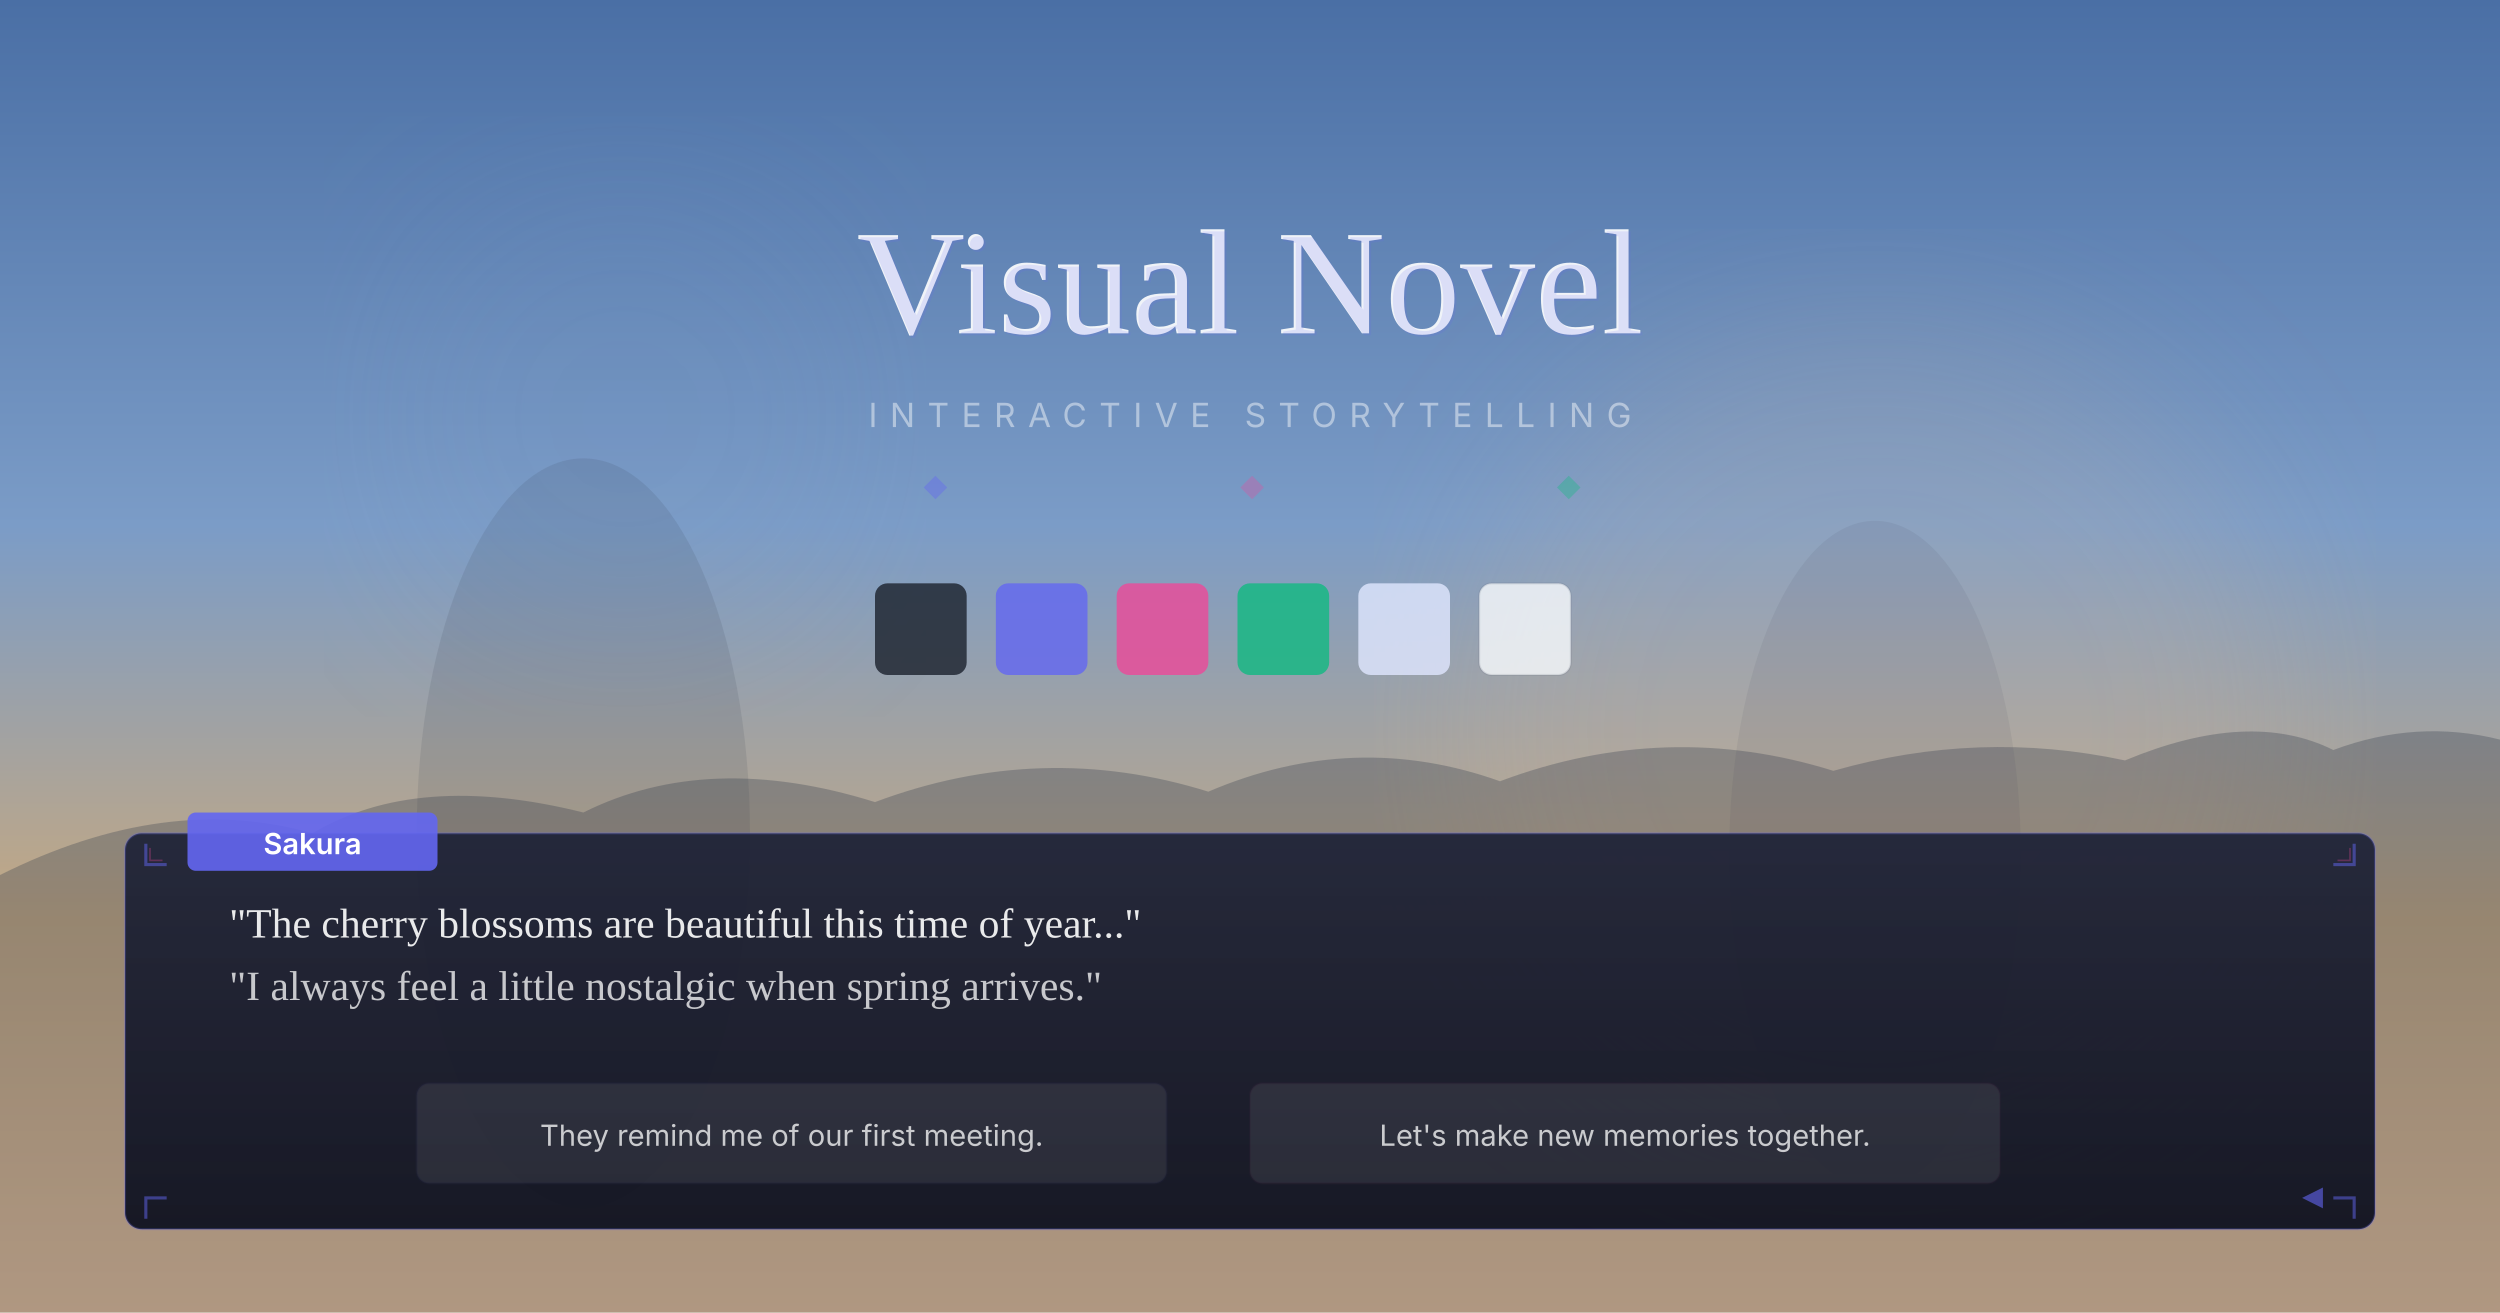
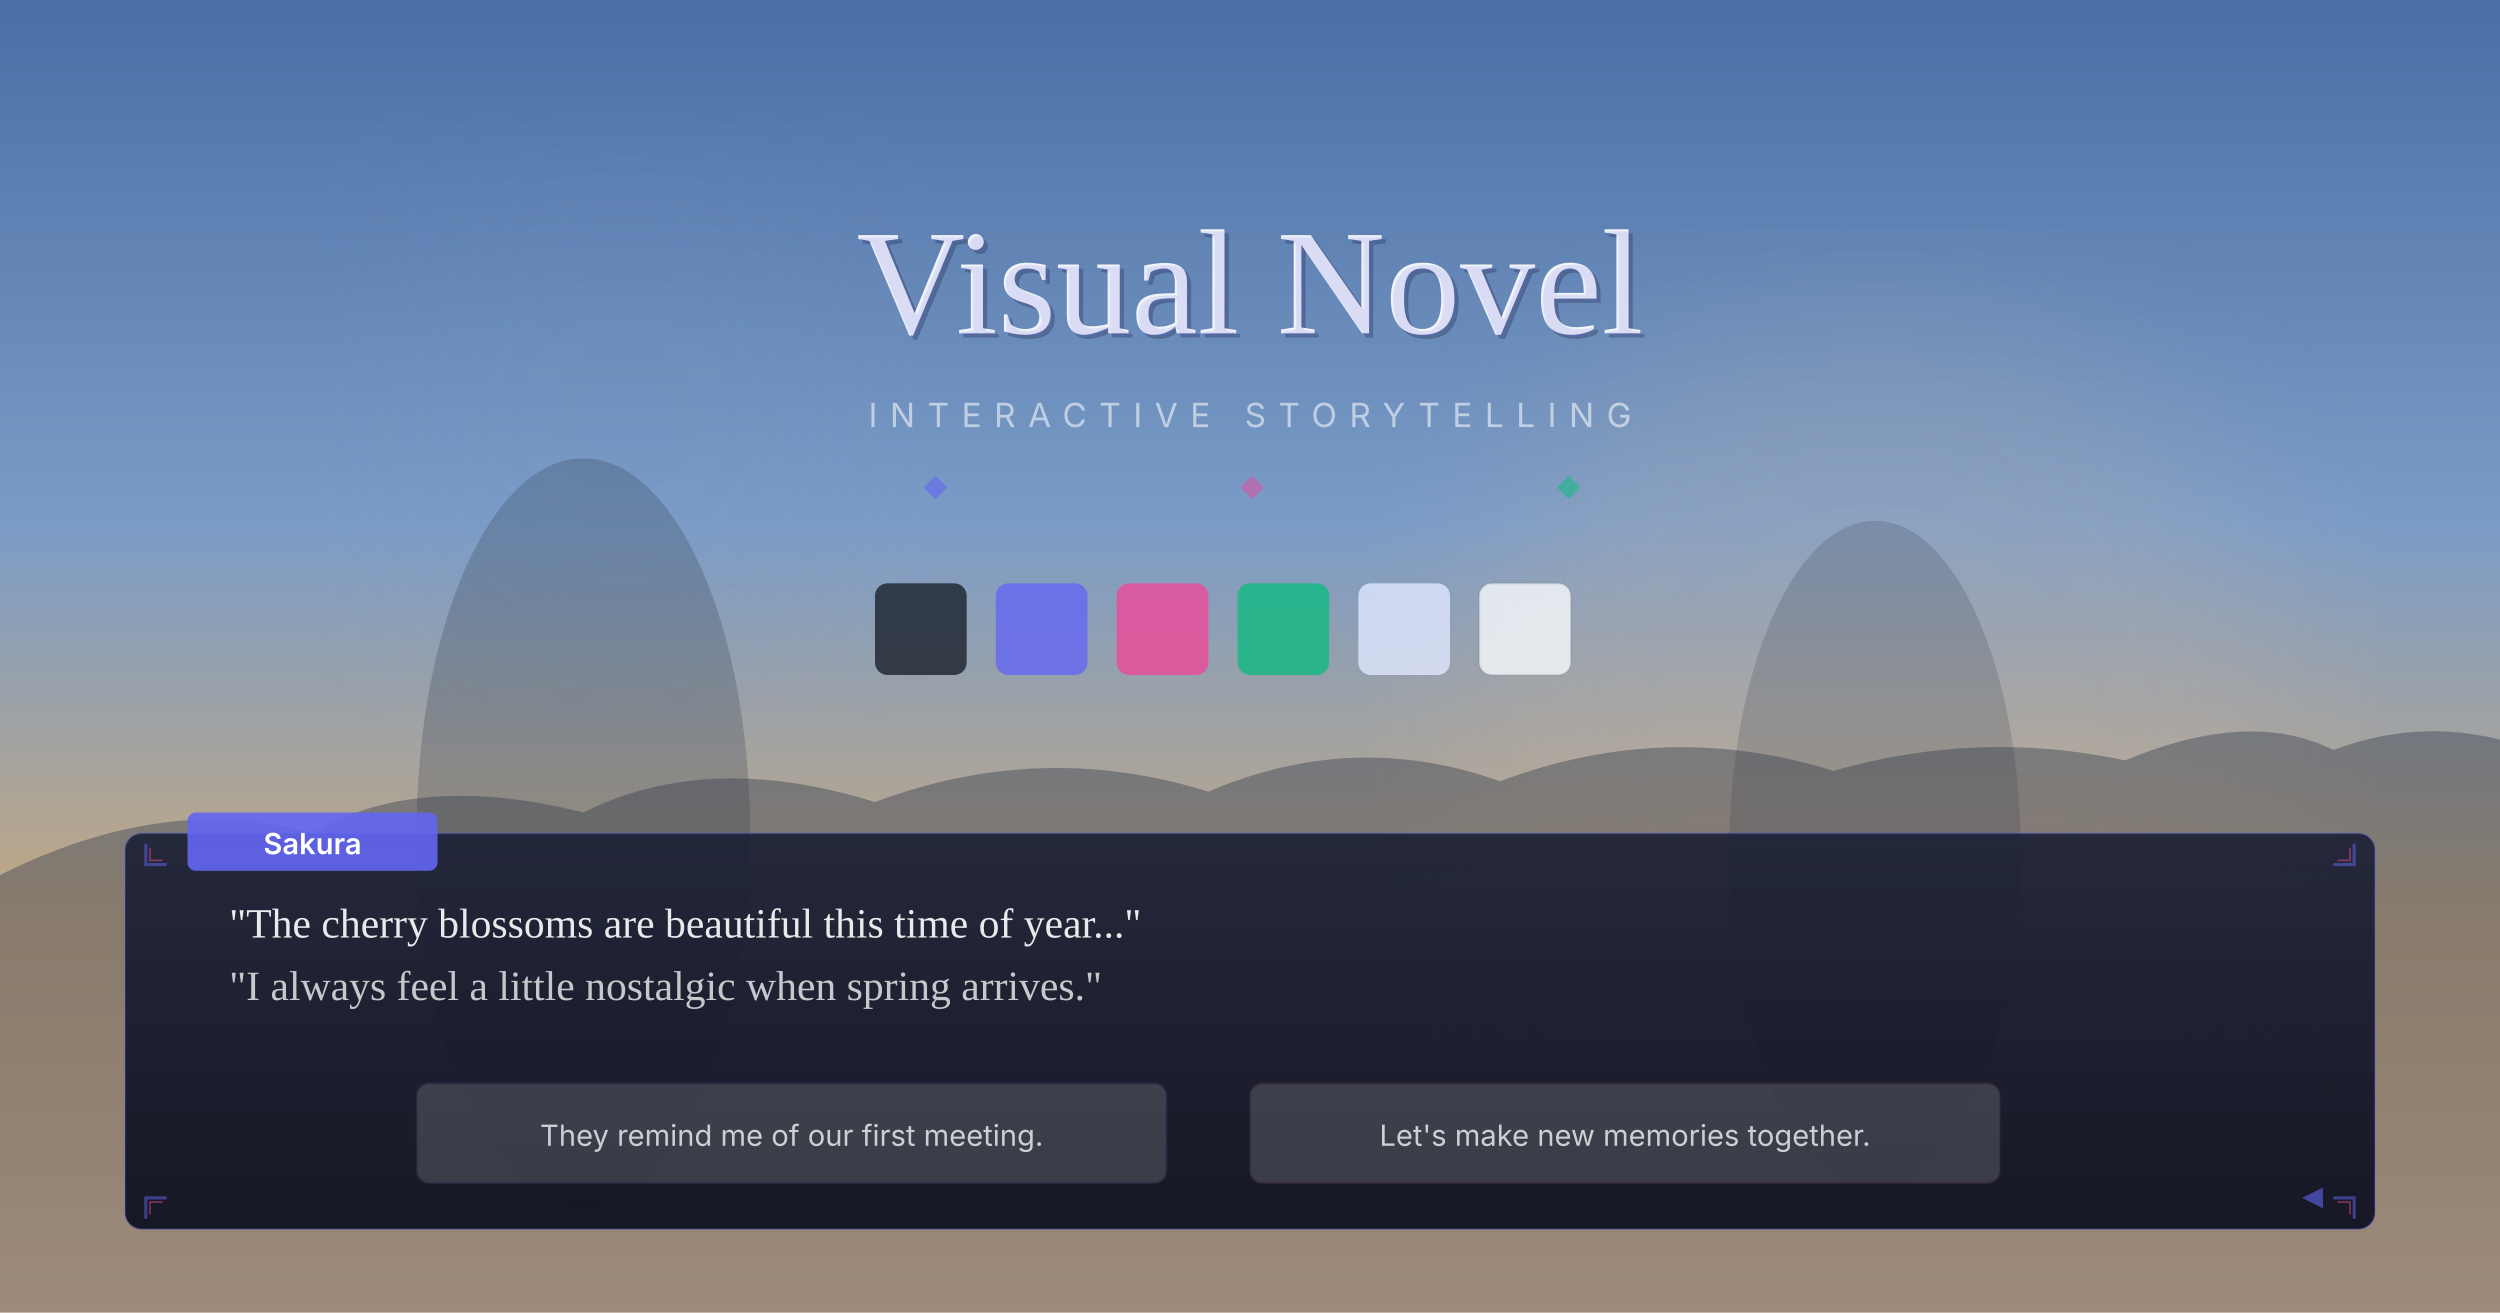
<svg xmlns="http://www.w3.org/2000/svg" width="1200" height="630" viewBox="0 0 1200 630" fill="none">
  <defs>
    <linearGradient id="vnSkyBg" x1="0" y1="0" x2="0" y2="1">
      <stop offset="0%" stop-color="#4a6fa5" />
      <stop offset="40%" stop-color="#7b9cc7" />
      <stop offset="70%" stop-color="#c4a882" />
      <stop offset="100%" stop-color="#e8c19a" />
    </linearGradient>
    <linearGradient id="vnDialogGrad" x1="0" y1="0" x2="0" y2="1">
      <stop offset="0%" stop-color="#1a1f35" stop-opacity="0.9" />
      <stop offset="100%" stop-color="#0f1220" stop-opacity="0.95" />
    </linearGradient>
    <filter id="vnSoftBlur">
      <feGaussianBlur stdDeviation="40" />
    </filter>
    <filter id="vnGlow">
      <feGaussianBlur stdDeviation="2" />
    </filter>
  </defs>
  <rect width="1200" height="630" fill="url(#vnSkyBg)" />
  <circle cx="900" cy="350" r="200" fill="#e8c19a" opacity="0.15" filter="url(#vnSoftBlur)" />
-   <circle cx="300" cy="200" r="120" fill="#7b9cc7" opacity="0.1" filter="url(#vnSoftBlur)" />
-   <path d="M0 420 Q80 380, 150 400 Q200 370, 280 390 Q340 360, 420 385 Q500 355, 580 380 Q650 350, 720 375 Q800 345, 880 370 Q950 350, 1020 365 Q1080 340, 1120 360 Q1160 345, 1200 355 L1200 630 L0 630Z" fill="#2d3748" opacity="0.3" />
-   <ellipse cx="280" cy="400" rx="80" ry="180" fill="#2d3748" opacity="0.12" />
-   <ellipse cx="900" cy="410" rx="70" ry="160" fill="#2d3748" opacity="0.08" />
+   <circle cx="300" cy="200" r="120" fill="#7b9cc7" opacity="0.10" filter="url(#vnSoftBlur)" />
+   <path d="M0 420 Q80 380, 150 400 Q200 370, 280 390 Q340 360, 420 385 Q500 355, 580 380 Q650 350, 720 375 Q800 345, 880 370 Q950 350, 1020 365 Q1080 340, 1120 360 Q1160 345, 1200 355 L1200 630 L0 630Z" fill="#2d3748" opacity="0.4" />
+   <ellipse cx="280" cy="400" rx="80" ry="180" fill="#2d3748" opacity="0.25" />
+   <ellipse cx="900" cy="410" rx="70" ry="160" fill="#2d3748" opacity="0.20" />
  <rect x="60" y="400" width="1080" height="190" rx="8" fill="url(#vnDialogGrad)" />
  <rect x="60" y="400" width="1080" height="190" rx="8" stroke="#6366f1" stroke-width="1" stroke-opacity="0.25" fill="none" />
  <path d="M70 405 L70 415 L80 415" stroke="#6366f1" stroke-width="1.5" stroke-opacity="0.5" fill="none" />
-   <path d="M72 407 L72 413 L78 413" stroke="#ec4899" stroke-width="0.8" stroke-opacity="0.3" fill="none" />
+   <path d="M72 407 L72 413 L78 413" stroke="#ec4899" stroke-width="0.8" stroke-opacity="0.5" fill="none" />
  <path d="M1130 405 L1130 415 L1120 415" stroke="#6366f1" stroke-width="1.5" stroke-opacity="0.5" fill="none" />
-   <path d="M1128 407 L1128 413 L1122 413" stroke="#ec4899" stroke-width="0.8" stroke-opacity="0.3" fill="none" />
+   <path d="M1128 407 L1128 413 L1122 413" stroke="#ec4899" stroke-width="0.8" stroke-opacity="0.5" fill="none" />
  <path d="M70 585 L70 575 L80 575" stroke="#6366f1" stroke-width="1.5" stroke-opacity="0.5" fill="none" />
+   <path d="M72 583 L72 577 L78 577" stroke="#ec4899" stroke-width="0.8" stroke-opacity="0.5" fill="none" />
  <path d="M1130 585 L1130 575 L1120 575" stroke="#6366f1" stroke-width="1.5" stroke-opacity="0.5" fill="none" />
+   <path d="M1128 583 L1128 577 L1122 577" stroke="#ec4899" stroke-width="0.8" stroke-opacity="0.5" fill="none" />
  <rect x="90" y="390" width="120" height="28" rx="4" fill="#6366f1" opacity="0.9" />
  <text x="150" y="410" font-family="system-ui, -apple-system, sans-serif" font-size="14" font-weight="600" fill="#ffffff" text-anchor="middle">Sakura</text>
  <text x="110" y="450" font-family="Georgia, 'Times New Roman', serif" font-size="20" fill="#ffffff" opacity="0.9">"The cherry blossoms are beautiful this time of year..."</text>
  <text x="110" y="480" font-family="Georgia, 'Times New Roman', serif" font-size="20" fill="#ffffff" opacity="0.75">"I always feel a little nostalgic when spring arrives."</text>
  <polygon points="1105,575 1115,570 1115,580" fill="#6366f1" opacity="0.6" />
-   <rect x="200" y="520" width="360" height="48" rx="6" fill="#ffffff" opacity="0.08" stroke="#6366f1" stroke-width="1" stroke-opacity="0.35" />
+   <rect x="200" y="520" width="360" height="48" rx="6" fill="#ffffff" opacity="0.15" stroke="#6366f1" stroke-width="1" stroke-opacity="0.50" />
  <text x="380" y="550" font-family="system-ui, -apple-system, sans-serif" font-size="14" fill="#ffffff" text-anchor="middle" opacity="0.75">They remind me of our first meeting.</text>
-   <rect x="600" y="520" width="360" height="48" rx="6" fill="#ffffff" opacity="0.08" stroke="#ec4899" stroke-width="1" stroke-opacity="0.35" />
+   <rect x="600" y="520" width="360" height="48" rx="6" fill="#ffffff" opacity="0.15" stroke="#ec4899" stroke-width="1" stroke-opacity="0.50" />
  <text x="780" y="550" font-family="system-ui, -apple-system, sans-serif" font-size="14" fill="#ffffff" text-anchor="middle" opacity="0.75">Let's make new memories together.</text>
+   <text x="602" y="162" font-family="Georgia, 'Times New Roman', serif" font-size="72" font-weight="400" fill="#1a1f35" text-anchor="middle" opacity="0.3">Visual Novel</text>
  <text x="600" y="160" font-family="Georgia, 'Times New Roman', serif" font-size="72" font-weight="400" fill="#ffffff" text-anchor="middle" opacity="0.9">Visual Novel</text>
  <text x="601" y="161" font-family="Georgia, 'Times New Roman', serif" font-size="72" font-weight="400" fill="#6366f1" text-anchor="middle" opacity="0.15">Visual Novel</text>
-   <text x="600" y="205" font-family="system-ui, -apple-system, sans-serif" font-size="16" fill="#ffffff" text-anchor="middle" opacity="0.45" letter-spacing="6">INTERACTIVE STORYTELLING</text>
-   <rect x="445" y="230" width="8" height="8" fill="#6366f1" opacity="0.4" transform="rotate(45 449 234)" />
-   <rect x="597" y="230" width="8" height="8" fill="#ec4899" opacity="0.3" transform="rotate(45 601 234)" />
-   <rect x="749" y="230" width="8" height="8" fill="#10b981" opacity="0.35" transform="rotate(45 753 234)" />
+   <text x="600" y="205" font-family="system-ui, -apple-system, sans-serif" font-size="16" fill="#ffffff" text-anchor="middle" opacity="0.55" letter-spacing="6">INTERACTIVE STORYTELLING</text>
+   <rect x="445" y="230" width="8" height="8" fill="#6366f1" opacity="0.6" transform="rotate(45 449 234)" />
+   <rect x="597" y="230" width="8" height="8" fill="#ec4899" opacity="0.5" transform="rotate(45 601 234)" />
+   <rect x="749" y="230" width="8" height="8" fill="#10b981" opacity="0.55" transform="rotate(45 753 234)" />
  <rect x="420" y="280" width="44" height="44" rx="6" fill="#1a202c" opacity="0.8" />
  <rect x="478" y="280" width="44" height="44" rx="6" fill="#6366f1" opacity="0.8" />
  <rect x="536" y="280" width="44" height="44" rx="6" fill="#ec4899" opacity="0.8" />
  <rect x="594" y="280" width="44" height="44" rx="6" fill="#10b981" opacity="0.8" />
  <rect x="652" y="280" width="44" height="44" rx="6" fill="#e0e7ff" opacity="0.8" />
  <rect x="710" y="280" width="44" height="44" rx="6" fill="#f7fafc" opacity="0.8" stroke="#4a5568" stroke-width="1" stroke-opacity="0.15" />
</svg>
